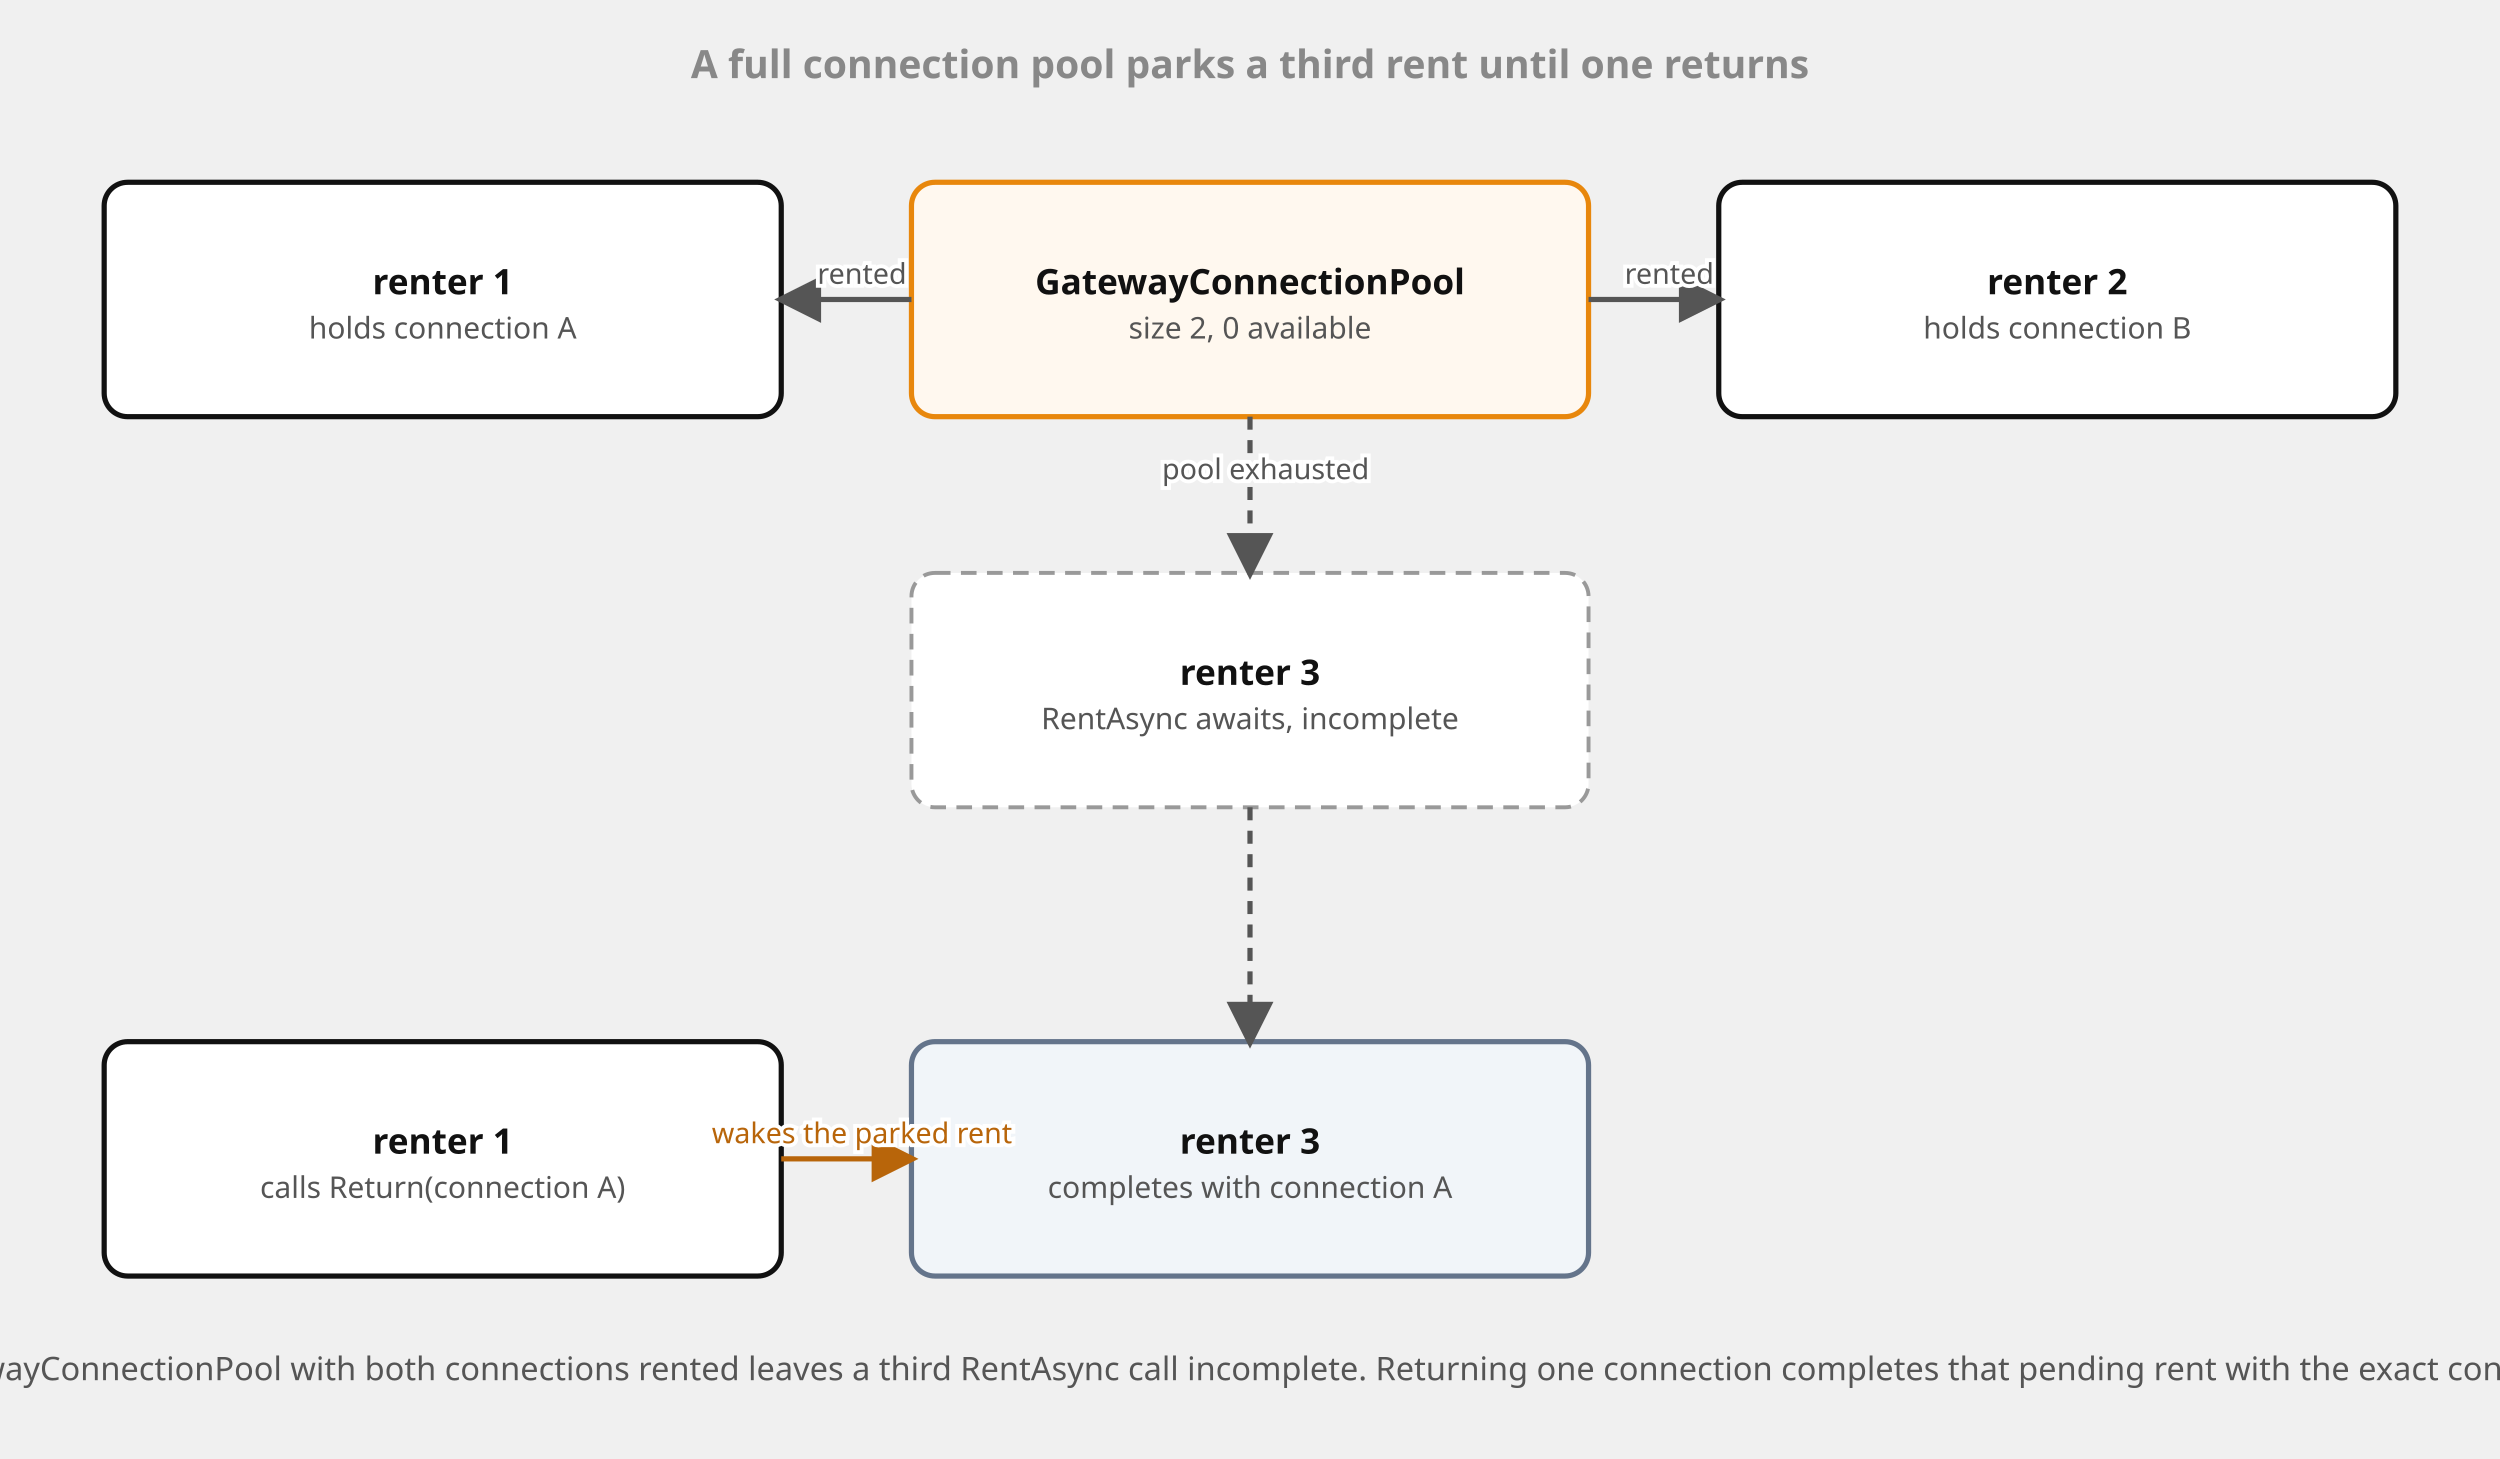
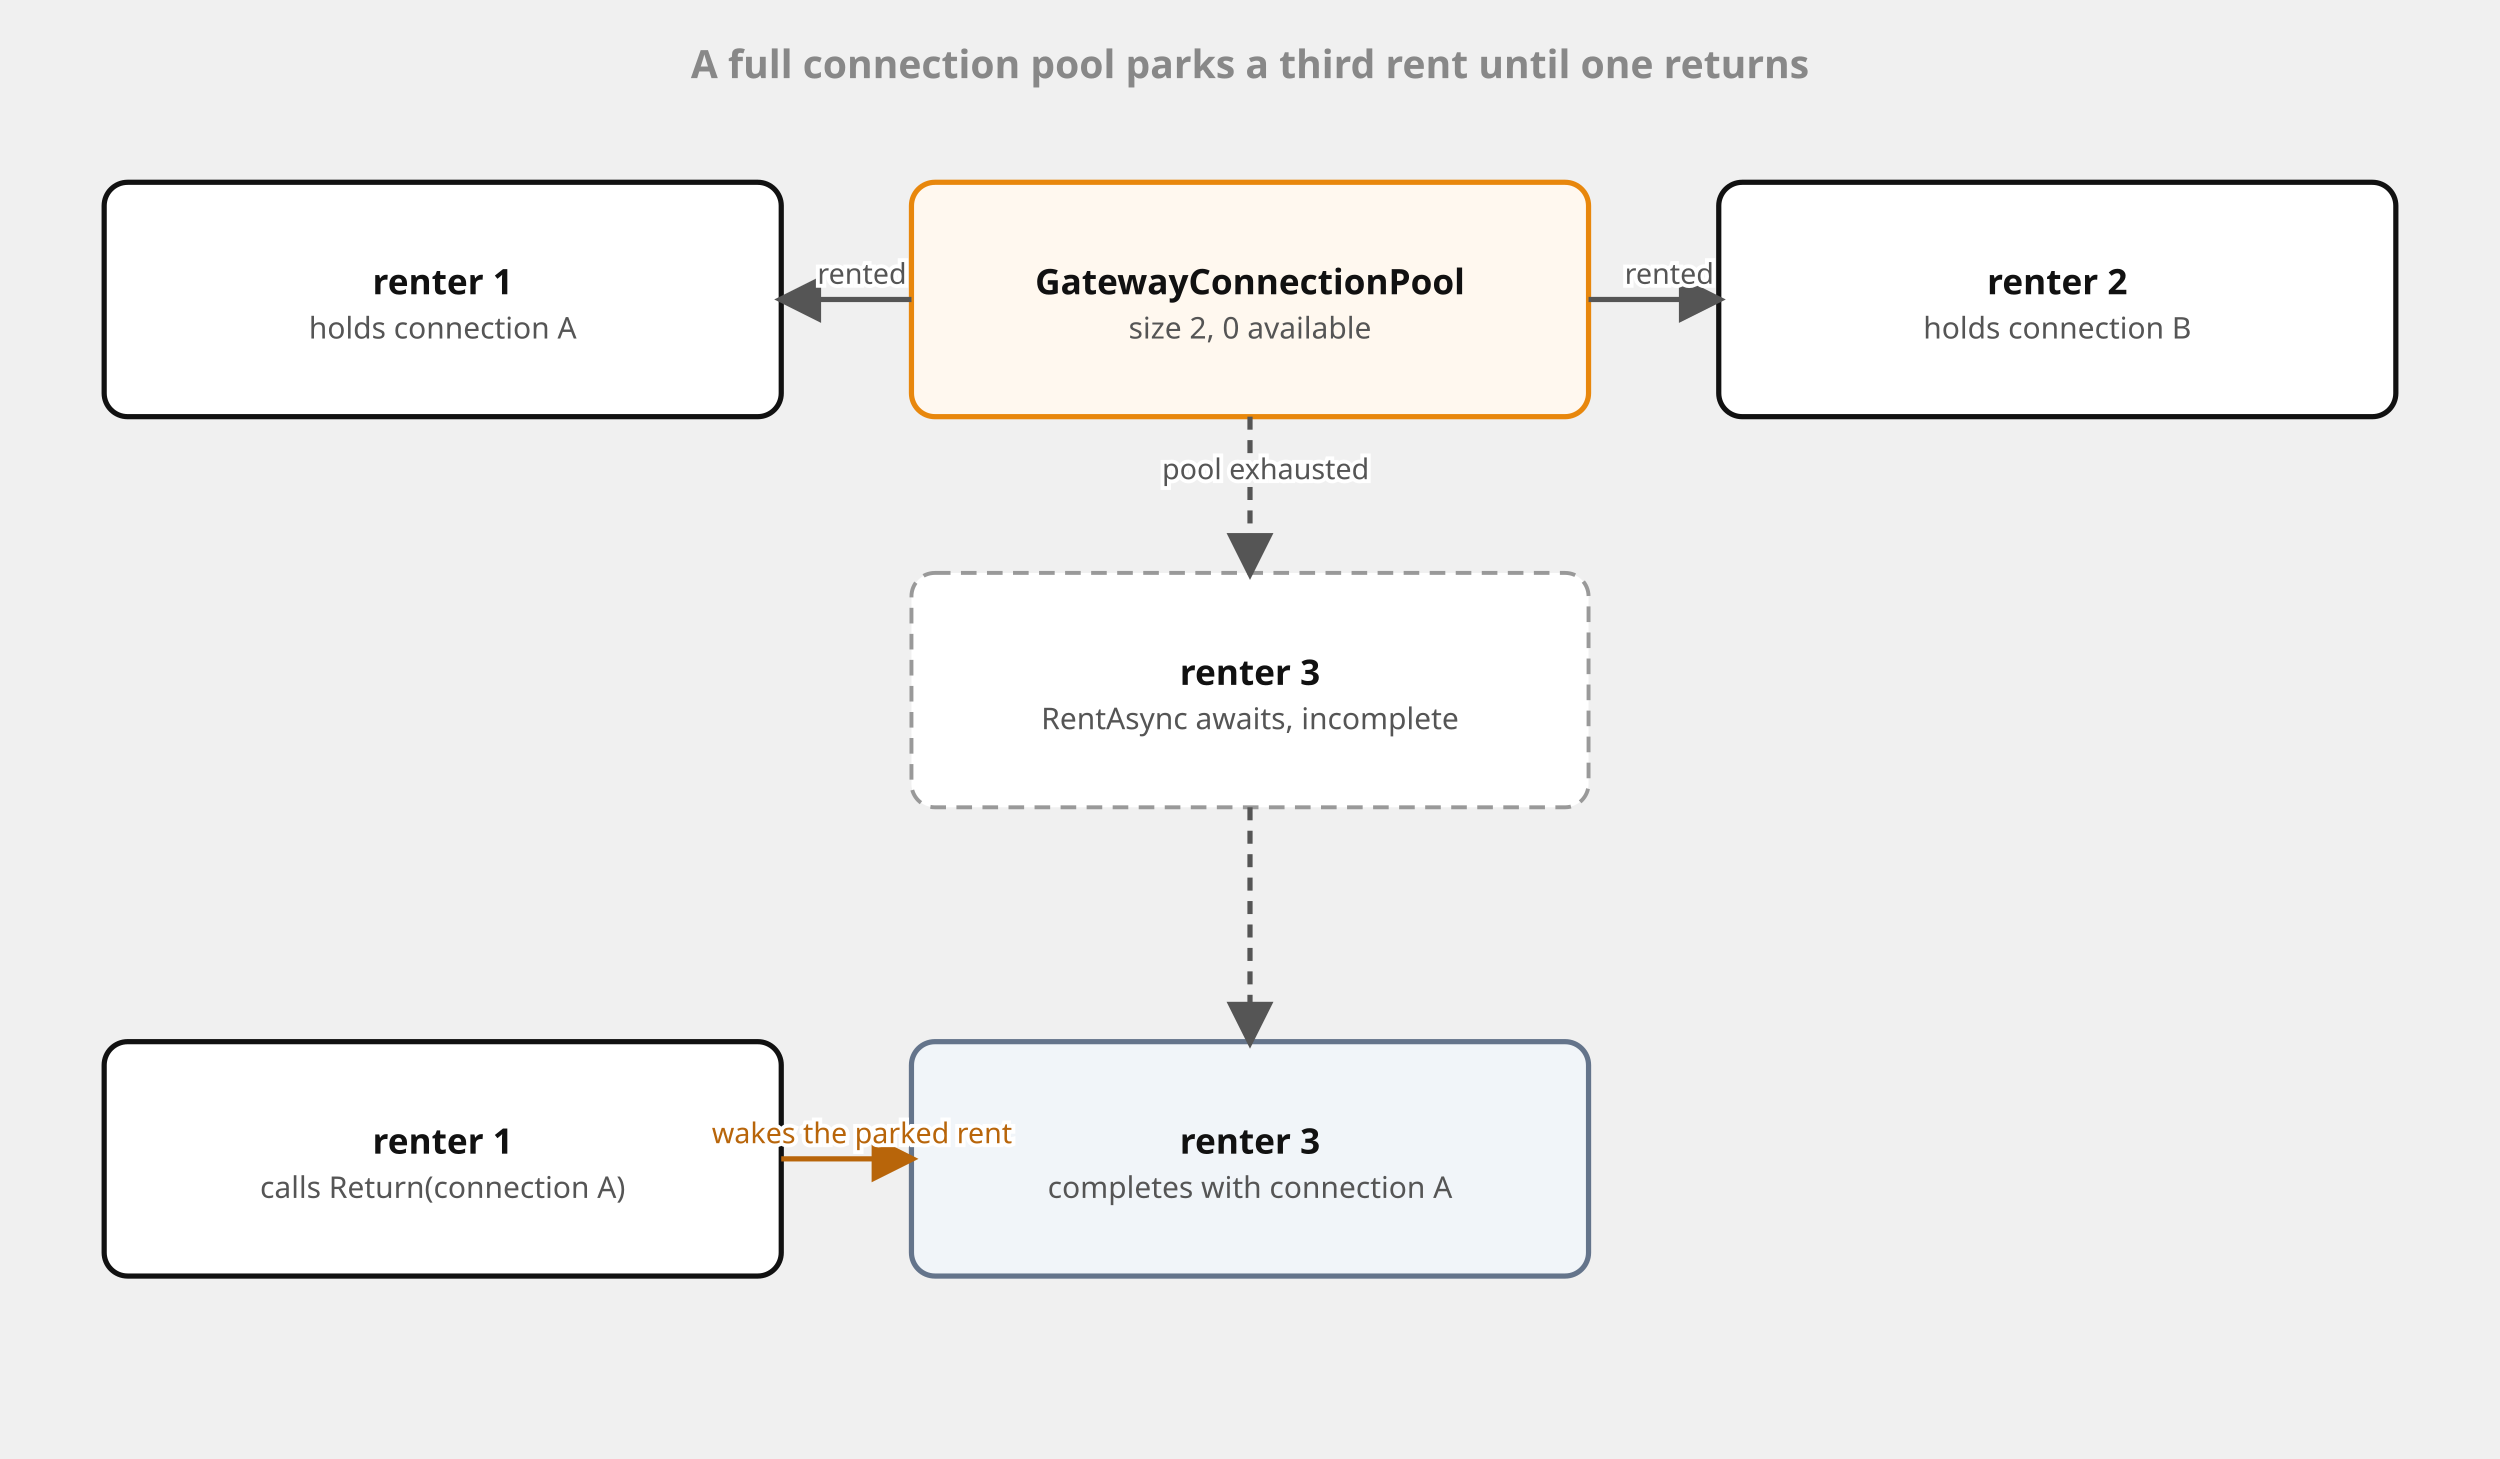
<svg xmlns="http://www.w3.org/2000/svg" viewBox="0 0 960 560" font-family="'Red Hat Text', system-ui, sans-serif" role="img">
  <defs>
    <marker id="a" viewBox="0 0 10 10" refX="8.5" refY="5" markerWidth="9" markerHeight="9" orient="auto-start-reverse">
      <path d="M0,0 L10,5 L0,10 z" fill="#555" />
    </marker>
    <marker id="am" viewBox="0 0 10 10" refX="8.5" refY="5" markerWidth="9" markerHeight="9" orient="auto-start-reverse">
      <path d="M0,0 L10,5 L0,10 z" fill="#b8650a" />
    </marker>
  </defs>
  <rect x="350" y="70" width="260" height="90" rx="9" fill="#fff8ef" stroke="#e8870c" stroke-width="2" />
  <text x="480.0" y="113.0" font-size="13.5" font-weight="700" fill="#111111" text-anchor="middle">GatewayConnectionPool</text>
  <text x="480.0" y="130.0" font-size="11.5" fill="#555555" text-anchor="middle">size 2, 0 available</text>
  <rect x="40" y="70" width="260" height="90" rx="9" fill="#ffffff" stroke="#111111" stroke-width="2" />
  <text x="170.0" y="113.0" font-size="13.5" font-weight="700" fill="#111111" text-anchor="middle">renter 1</text>
  <text x="170.0" y="130.0" font-size="11.5" fill="#555555" text-anchor="middle">holds connection A</text>
  <rect x="660" y="70" width="260" height="90" rx="9" fill="#ffffff" stroke="#111111" stroke-width="2" />
  <text x="790.0" y="113.0" font-size="13.5" font-weight="700" fill="#111111" text-anchor="middle">renter 2</text>
  <text x="790.0" y="130.0" font-size="11.5" fill="#555555" text-anchor="middle">holds connection B</text>
  <rect x="350" y="220" width="260" height="90" rx="9" fill="#ffffff" stroke="#999999" stroke-width="1.5" stroke-dasharray="6 4" />
  <text x="480.0" y="263.0" font-size="13.5" font-weight="700" fill="#111111" text-anchor="middle">renter 3</text>
  <text x="480.0" y="280.0" font-size="11.5" fill="#555555" text-anchor="middle">RentAsync awaits, incomplete</text>
  <rect x="40" y="400" width="260" height="90" rx="9" fill="#ffffff" stroke="#111111" stroke-width="2" />
  <text x="170.0" y="443.0" font-size="13.5" font-weight="700" fill="#111111" text-anchor="middle">renter 1</text>
  <text x="170.0" y="460.0" font-size="11.5" fill="#555555" text-anchor="middle">calls Return(connection A)</text>
  <rect x="350" y="400" width="260" height="90" rx="9" fill="#f1f5f9" stroke="#64748b" stroke-width="2" />
  <text x="480.0" y="443.0" font-size="13.5" font-weight="700" fill="#111111" text-anchor="middle">renter 3</text>
  <text x="480.0" y="460.0" font-size="11.5" fill="#555555" text-anchor="middle">completes with connection A</text>
  <path d="M350,115 L300,115" fill="none" stroke="#555" stroke-width="2" marker-end="url(#a)" />
  <text x="331.0" y="109.0" font-size="11" fill="#ffffff" stroke="#ffffff" stroke-width="3" paint-order="stroke" text-anchor="middle">rented</text>
  <text x="331.0" y="109.0" font-size="11" fill="#555" text-anchor="middle">rented</text>
  <path d="M610,115 L660,115" fill="none" stroke="#555" stroke-width="2" marker-end="url(#a)" />
  <text x="641.0" y="109.0" font-size="11" fill="#ffffff" stroke="#ffffff" stroke-width="3" paint-order="stroke" text-anchor="middle">rented</text>
  <text x="641.0" y="109.0" font-size="11" fill="#555" text-anchor="middle">rented</text>
  <path d="M480,160 L480,220" fill="none" stroke="#555" stroke-width="2" stroke-dasharray="5 4" marker-end="url(#a)" />
  <text x="486.0" y="184.0" font-size="11" fill="#ffffff" stroke="#ffffff" stroke-width="3" paint-order="stroke" text-anchor="middle">pool exhausted</text>
  <text x="486.0" y="184.0" font-size="11" fill="#555" text-anchor="middle">pool exhausted</text>
  <path d="M480,310 L480,400" fill="none" stroke="#555" stroke-width="2" stroke-dasharray="5 4" marker-end="url(#a)" />
  <path d="M300,445 L350,445" fill="none" stroke="#b8650a" stroke-width="2" marker-end="url(#am)" />
  <text x="331.0" y="439.0" font-size="11" fill="#ffffff" stroke="#ffffff" stroke-width="3" paint-order="stroke" text-anchor="middle">wakes the parked rent</text>
  <text x="331.0" y="439.0" font-size="11" fill="#b8650a" text-anchor="middle">wakes the parked rent</text>
  <text x="480" y="30" font-size="15" fill="#888" text-anchor="middle" font-weight="700">A full connection pool parks a third rent until one returns</text>
-   <text x="480" y="530" font-size="12.5" fill="#555555" text-anchor="middle">A two-connection GatewayConnectionPool with both connections rented leaves a third RentAsync call incomplete. Returning one connection completes that pending rent with the exact connection that came back.</text>
</svg>
